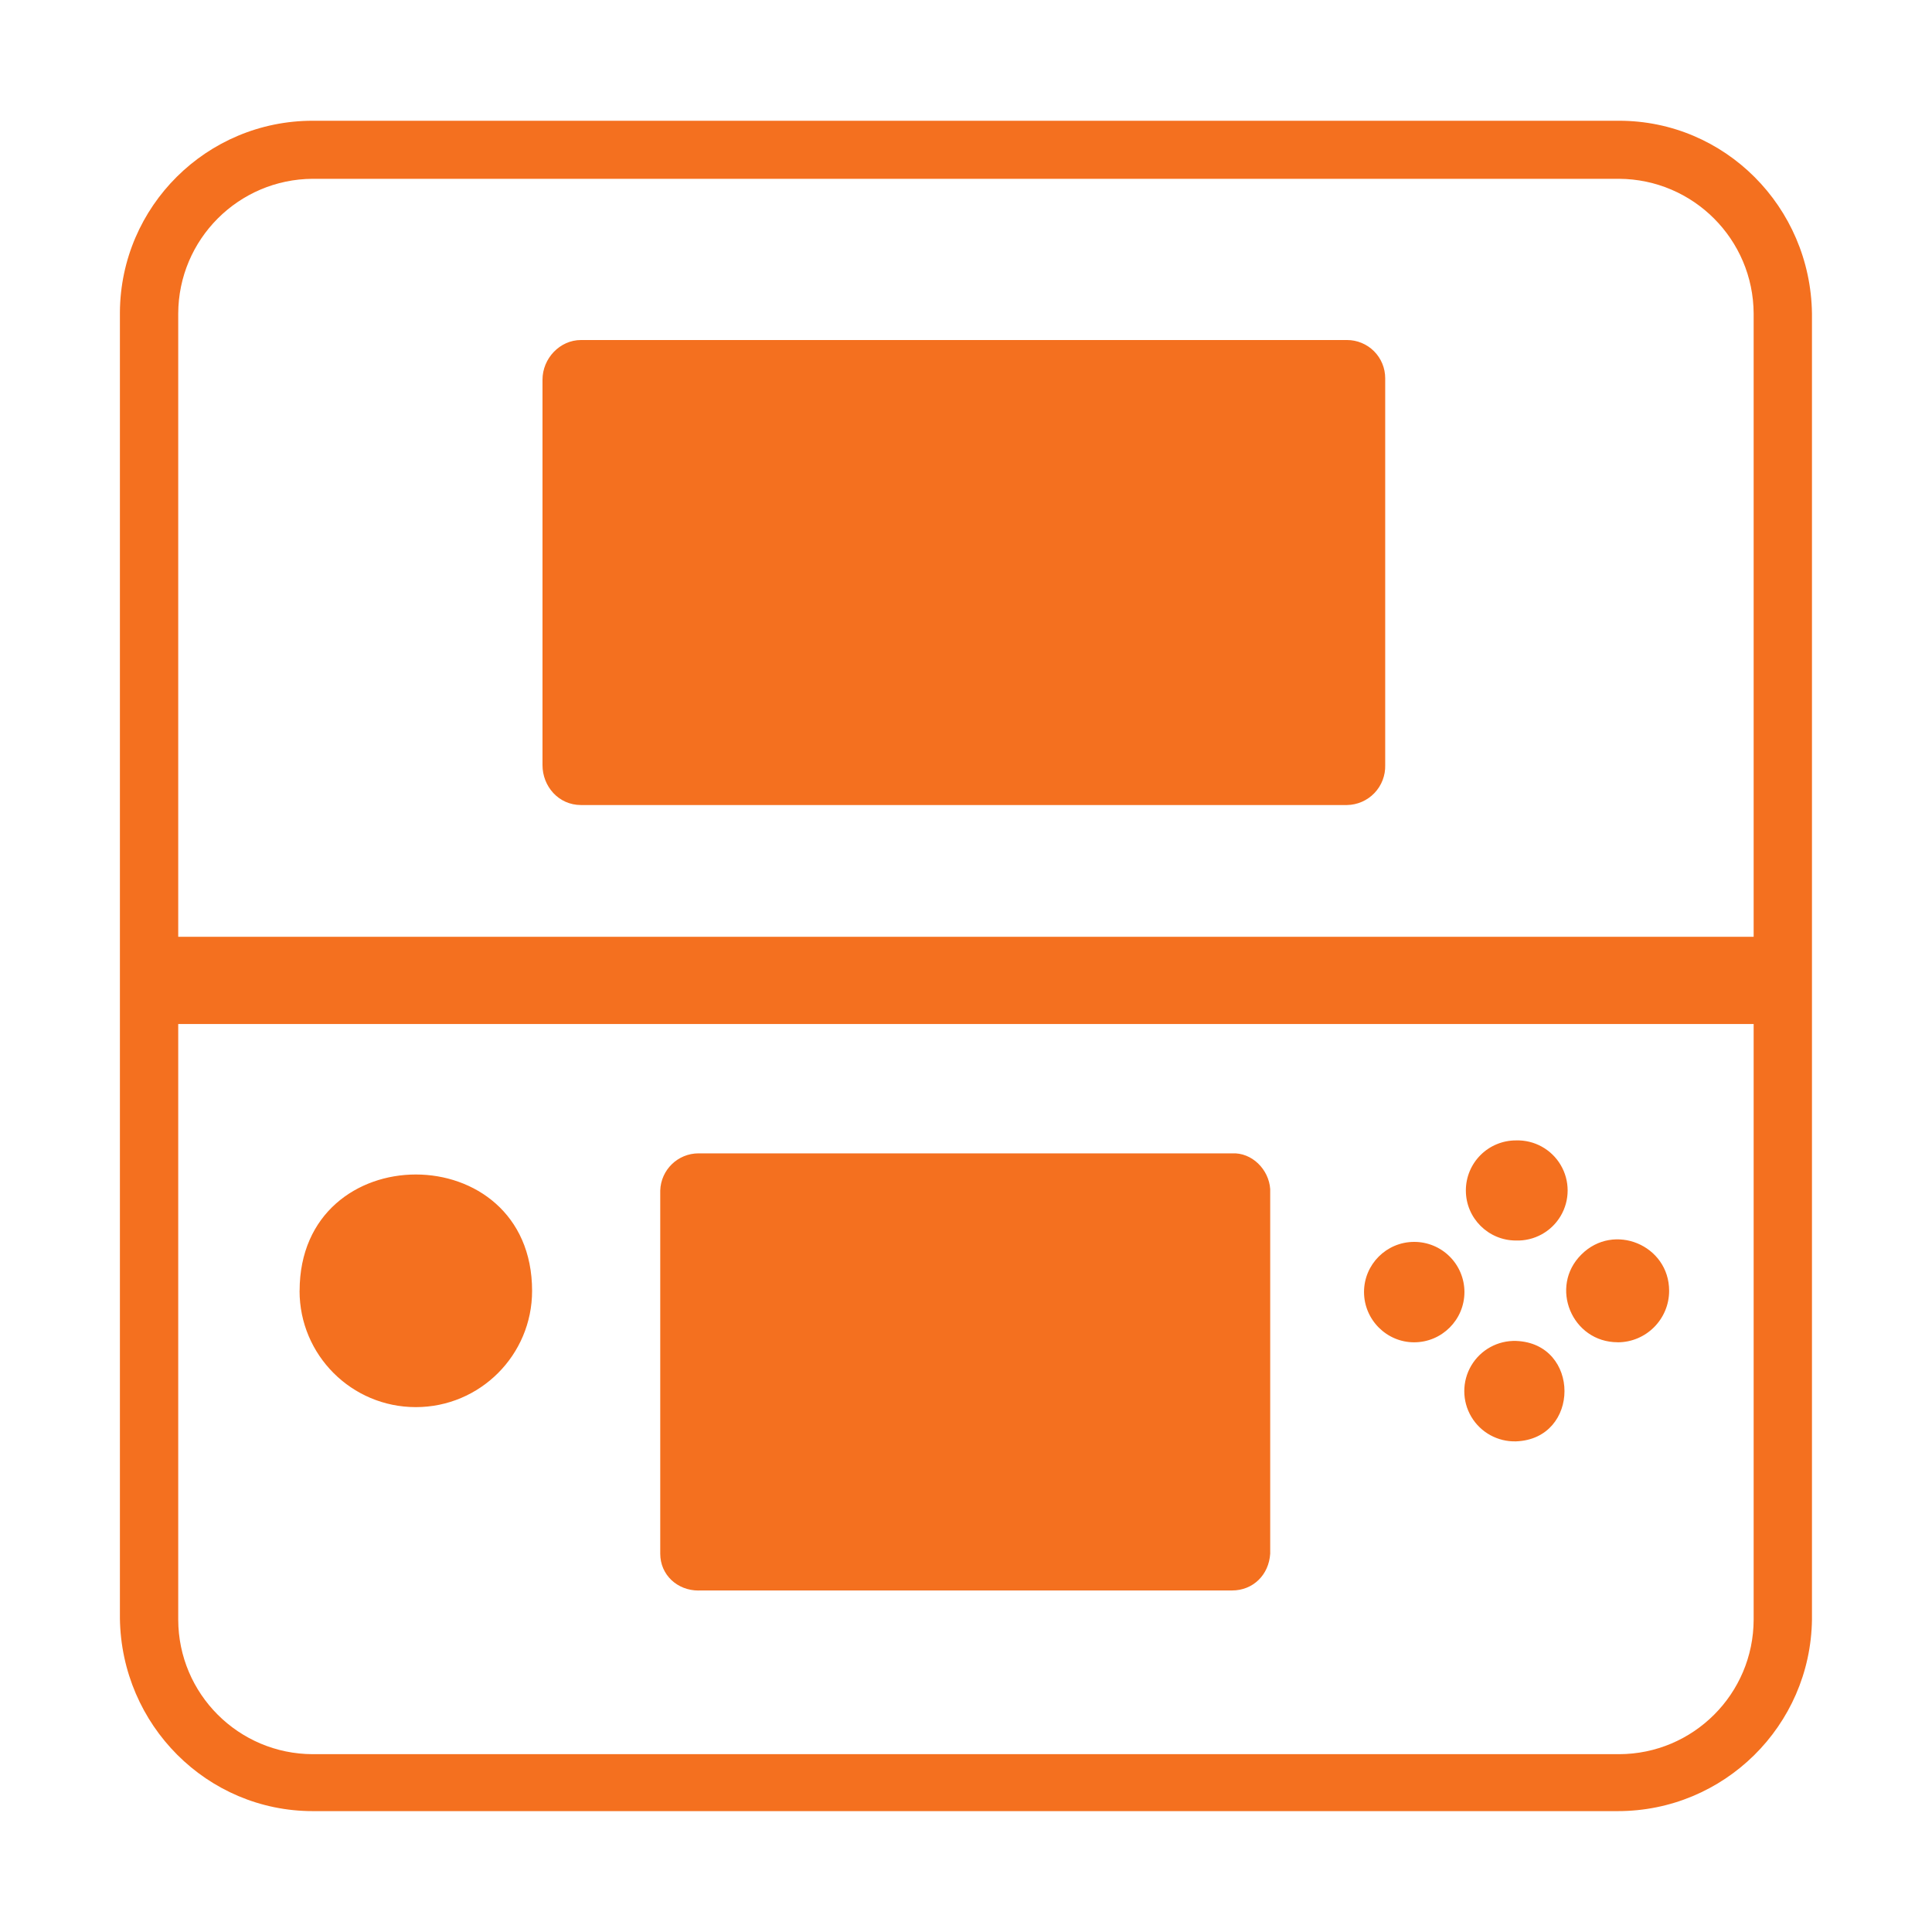
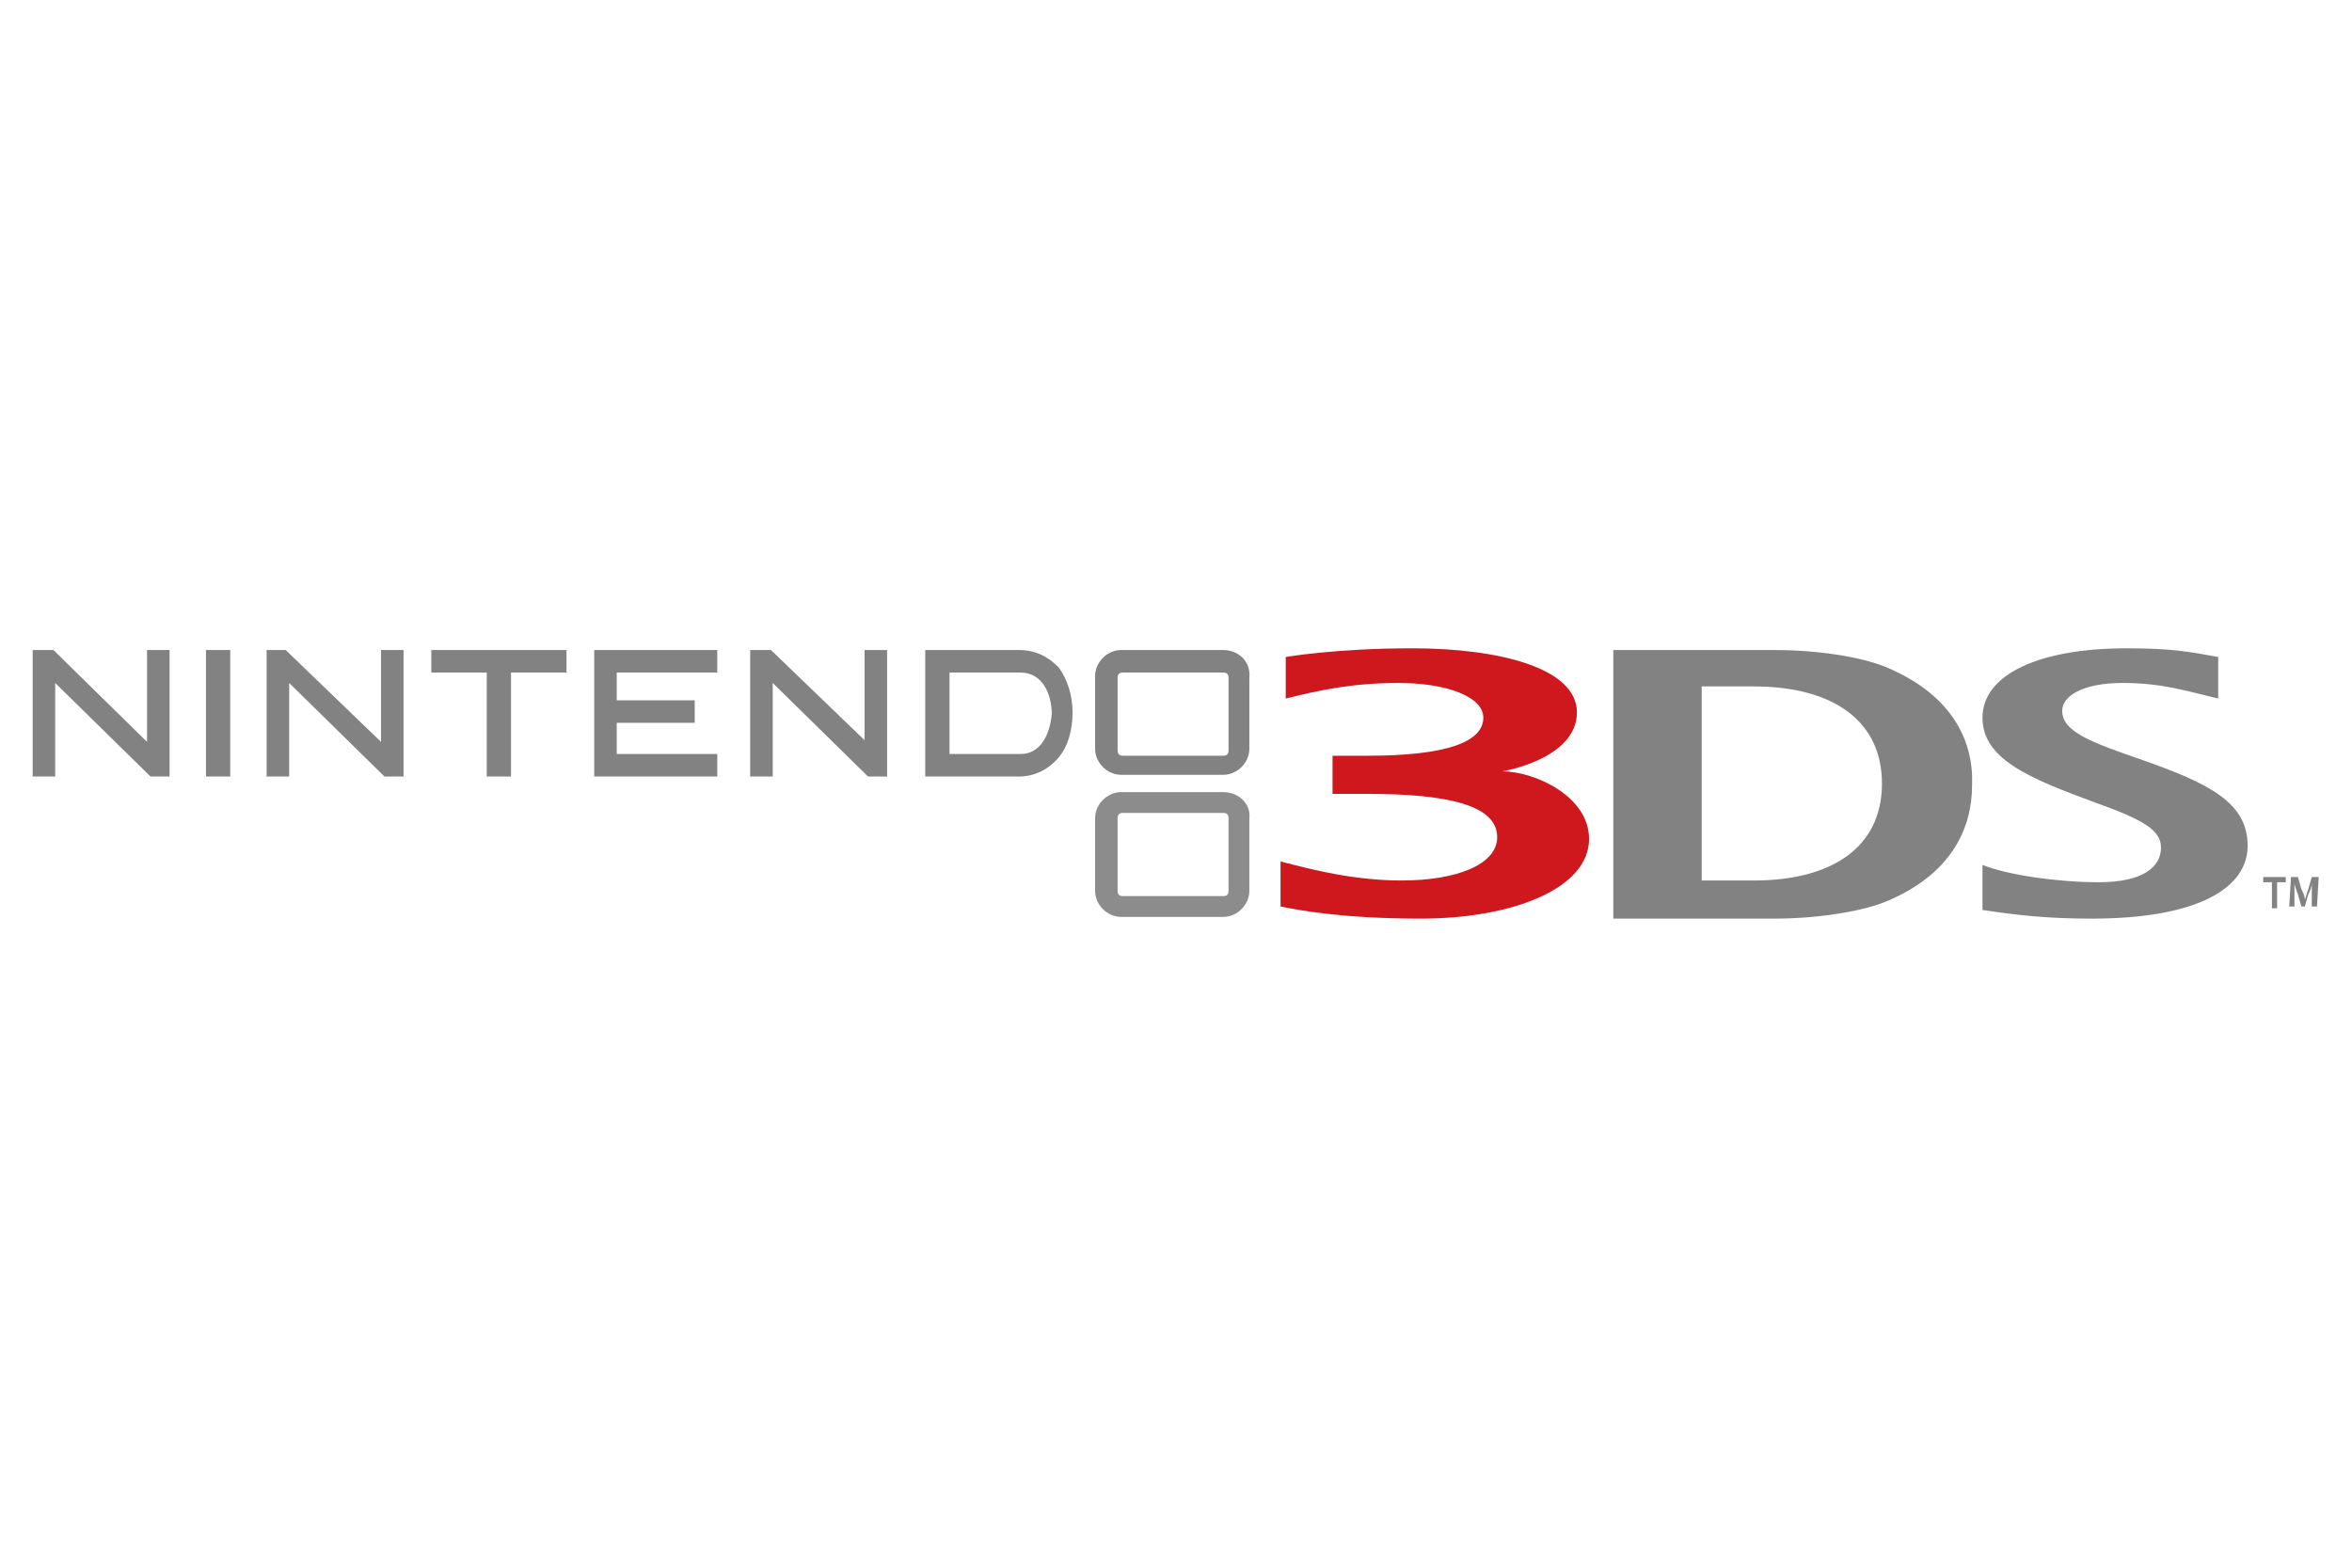
- <svg xmlns="http://www.w3.org/2000/svg" viewBox="0 0 24 24" aria-hidden="true">
-   <g fill="#F4701F" transform="translate(1.500,1.500) scale(0.6562)">
-     <path d="M23.536 22.172c0 .525.428.953.948.953a.953.953 0 0 0 .953-.953a.95.95 0 0 0-.953-.948a.95.95 0 0 0-.948.948m-12.599 5.651h10.099c.401 0 .699-.296.724-.697v-6.901c-.025-.375-.348-.697-.724-.677H10.937a.726.726 0 0 0-.724.704v6.875c0 .401.323.697.724.697zm17.402-4.698a.975.975 0 0 0 .973-.975c0-.864-1.047-1.301-1.661-.687c-.615.609-.181 1.661.688 1.661zm-1.923-.026a.951.951 0 1 0 0 1.901c1.22-.047 1.22-1.855 0-1.901m-.952-2.848c0 .525.427.947.948.947a.948.948 0 1 0 0-1.895a.947.947 0 0 0-.948.948m-22.079 1.9a2.2 2.2 0 0 0 4.402 0c0-2.937-4.401-2.937-4.401 0zM28.364 0H3.636A3.65 3.65 0 0 0-.016 3.625v24.724C.011 30.374 1.636 32 3.636 32h24.703a3.676 3.676 0 0 0 3.677-3.625V3.651C31.989 1.626 30.364 0 28.364 0m2.548 28.375a2.553 2.553 0 0 1-2.548 2.547H3.636a2.553 2.553 0 0 1-2.548-2.547V17.099h29.824zm0-12.927H1.088V3.651a2.56 2.56 0 0 1 2.548-2.552h24.728a2.563 2.563 0 0 1 2.548 2.552zM23.213 4.151h-14.5c-.401 0-.729.349-.729.751v7.296c0 .401.303.756.729.756h14.5a.735.735 0 0 0 .724-.756V4.875a.723.723 0 0 0-.724-.724" />
+ <svg xmlns="http://www.w3.org/2000/svg" viewBox="0 0 36 24" aria-hidden="true">
+   <g transform="translate(0.500,9.925) scale(0.26528)" fill="#828282">
+     <g>
+       <g>
+         <path d="M128.7,13.5h0.5V15h0.3v-1.5h0.5v-0.3h-1.3V13.5z M131.9,13.2h-0.4l-0.2,0.7c-0.1,0.2-0.1,0.4-0.2,0.6h0    c0-0.2-0.1-0.4-0.2-0.6l-0.2-0.7h-0.4l-0.1,1.7h0.3l0-0.7c0-0.2,0-0.5,0-0.7h0c0,0.2,0.1,0.4,0.2,0.7l0.2,0.7h0.2l0.2-0.7    c0.1-0.2,0.2-0.4,0.2-0.7h0c0,0.2,0,0.5,0,0.7l0,0.7h0.3L131.9,13.2z" />
+         <path d="M68.7,8.3h-5.9c-0.8,0-1.5,0.7-1.5,1.5V14c0,0.8,0.7,1.5,1.5,1.5h5.9c0.8,0,1.5-0.7,1.5-1.5V9.8    C70.3,9,69.6,8.3,68.7,8.3 M69,14c0,0.2-0.1,0.3-0.3,0.3h-5.8c-0.2,0-0.3-0.1-0.3-0.3V9.8c0-0.2,0.1-0.3,0.3-0.3h5.8    c0.2,0,0.3,0.1,0.3,0.3V14z" fill="#8c8c8c" />
+         <path d="M23,1.4h3.2v6h1.4v-6h3.2V0.1H23V1.4z M20.1,5.4l-5.5-5.3h-1.1v7.3h1.3V2l5.5,5.4h1.1V0.1h-1.3V5.4z M10,7.4h1.4V0.1H10    V7.4z M6.6,5.4L1.2,0.1H0v7.3h1.3V2l5.5,5.4h1.1V0.1H6.6V5.4z M32.4,7.4h7.1V6.1h-5.8V4.3h4.5V3h-4.5V1.4h5.8V0.1h-7.1V7.4z     M48.1,5.4l-5.5-5.3h-1.2v7.3h1.3V2l5.5,5.4h1.1V0.1h-1.3V5.4z M121.6,6.4c-2.9-1-4.5-1.6-4.5-2.8c0-0.8,1.1-1.6,3.5-1.6    c2.3,0,3.8,0.5,5.5,0.9l0-2.4c-1.7-0.3-2.6-0.5-5.3-0.5c-5,0-8.3,1.5-8.3,4c0,2.4,2.7,3.5,6.5,4.9c2.8,1,3.8,1.6,3.8,2.6    c0,1.1-1,2-3.6,2c-2.3,0-5.2-0.4-6.7-1v2.6c2,0.3,3.7,0.5,6.3,0.5c6.2,0,9-1.8,9-4.2C127.8,8.9,125.6,7.8,121.6,6.4z M107.2,1.2    c-1.5-0.7-4.2-1.1-6.7-1.1h-9.3v15.5h9.3c2.4,0,5.2-0.4,6.7-1.1c3.6-1.6,4.7-4.2,4.7-6.6C112,5.4,110.8,2.8,107.2,1.2z M99.3,13.4    h-3V2.2h3c4.6,0,7.4,2,7.4,5.6C106.7,11.5,103.8,13.4,99.3,13.4z M56.9,0.1h-5.4v7.3h5.4c0.9,0,1.7-0.4,2.3-1.1    c0.5-0.6,0.8-1.5,0.8-2.6c0-1-0.3-1.9-0.8-2.6C58.6,0.5,57.9,0.1,56.9,0.1z M57,6.1h-4.1V1.4H57c1.3,0,1.8,1.3,1.8,2.4    C58.7,4.9,58.2,6.1,57,6.1z M68.7,0.1h-5.9c-0.8,0-1.5,0.7-1.5,1.5v4.2c0,0.8,0.7,1.5,1.5,1.5h5.9c0.8,0,1.5-0.7,1.5-1.5V1.7    C70.3,0.8,69.6,0.1,68.7,0.1z M69,5.9c0,0.2-0.1,0.3-0.3,0.3h-5.8c-0.2,0-0.3-0.1-0.3-0.3V1.7c0-0.2,0.1-0.3,0.3-0.3h5.8    c0.2,0,0.3,0.1,0.3,0.3V5.9z" />
+         <path d="M84.8,7.1c0,0,4.3-0.7,4.3-3.4c0-2.6-4.6-3.7-9.5-3.7c-4.4,0-7.3,0.5-7.3,0.5v2.4c2-0.5,3.9-0.9,6.5-0.9    c2.8,0,4.9,0.8,4.9,2c0,1.4-2.1,2.2-6.7,2.2H75v2.2h2c4.8,0,7.5,0.7,7.5,2.5c0,1.6-2.4,2.5-5.5,2.5c-2.7,0-5.1-0.6-7-1.1v2.6    c1,0.2,3.5,0.7,8.1,0.7c5.2,0,9.7-1.7,9.7-4.6C89.8,8.5,86.6,7.1,84.8,7.1" fill="#ce181e" />
+       </g>
+       <rect width="127.8" height="15.6" fill="none" />
+     </g>
  </g>
</svg>
